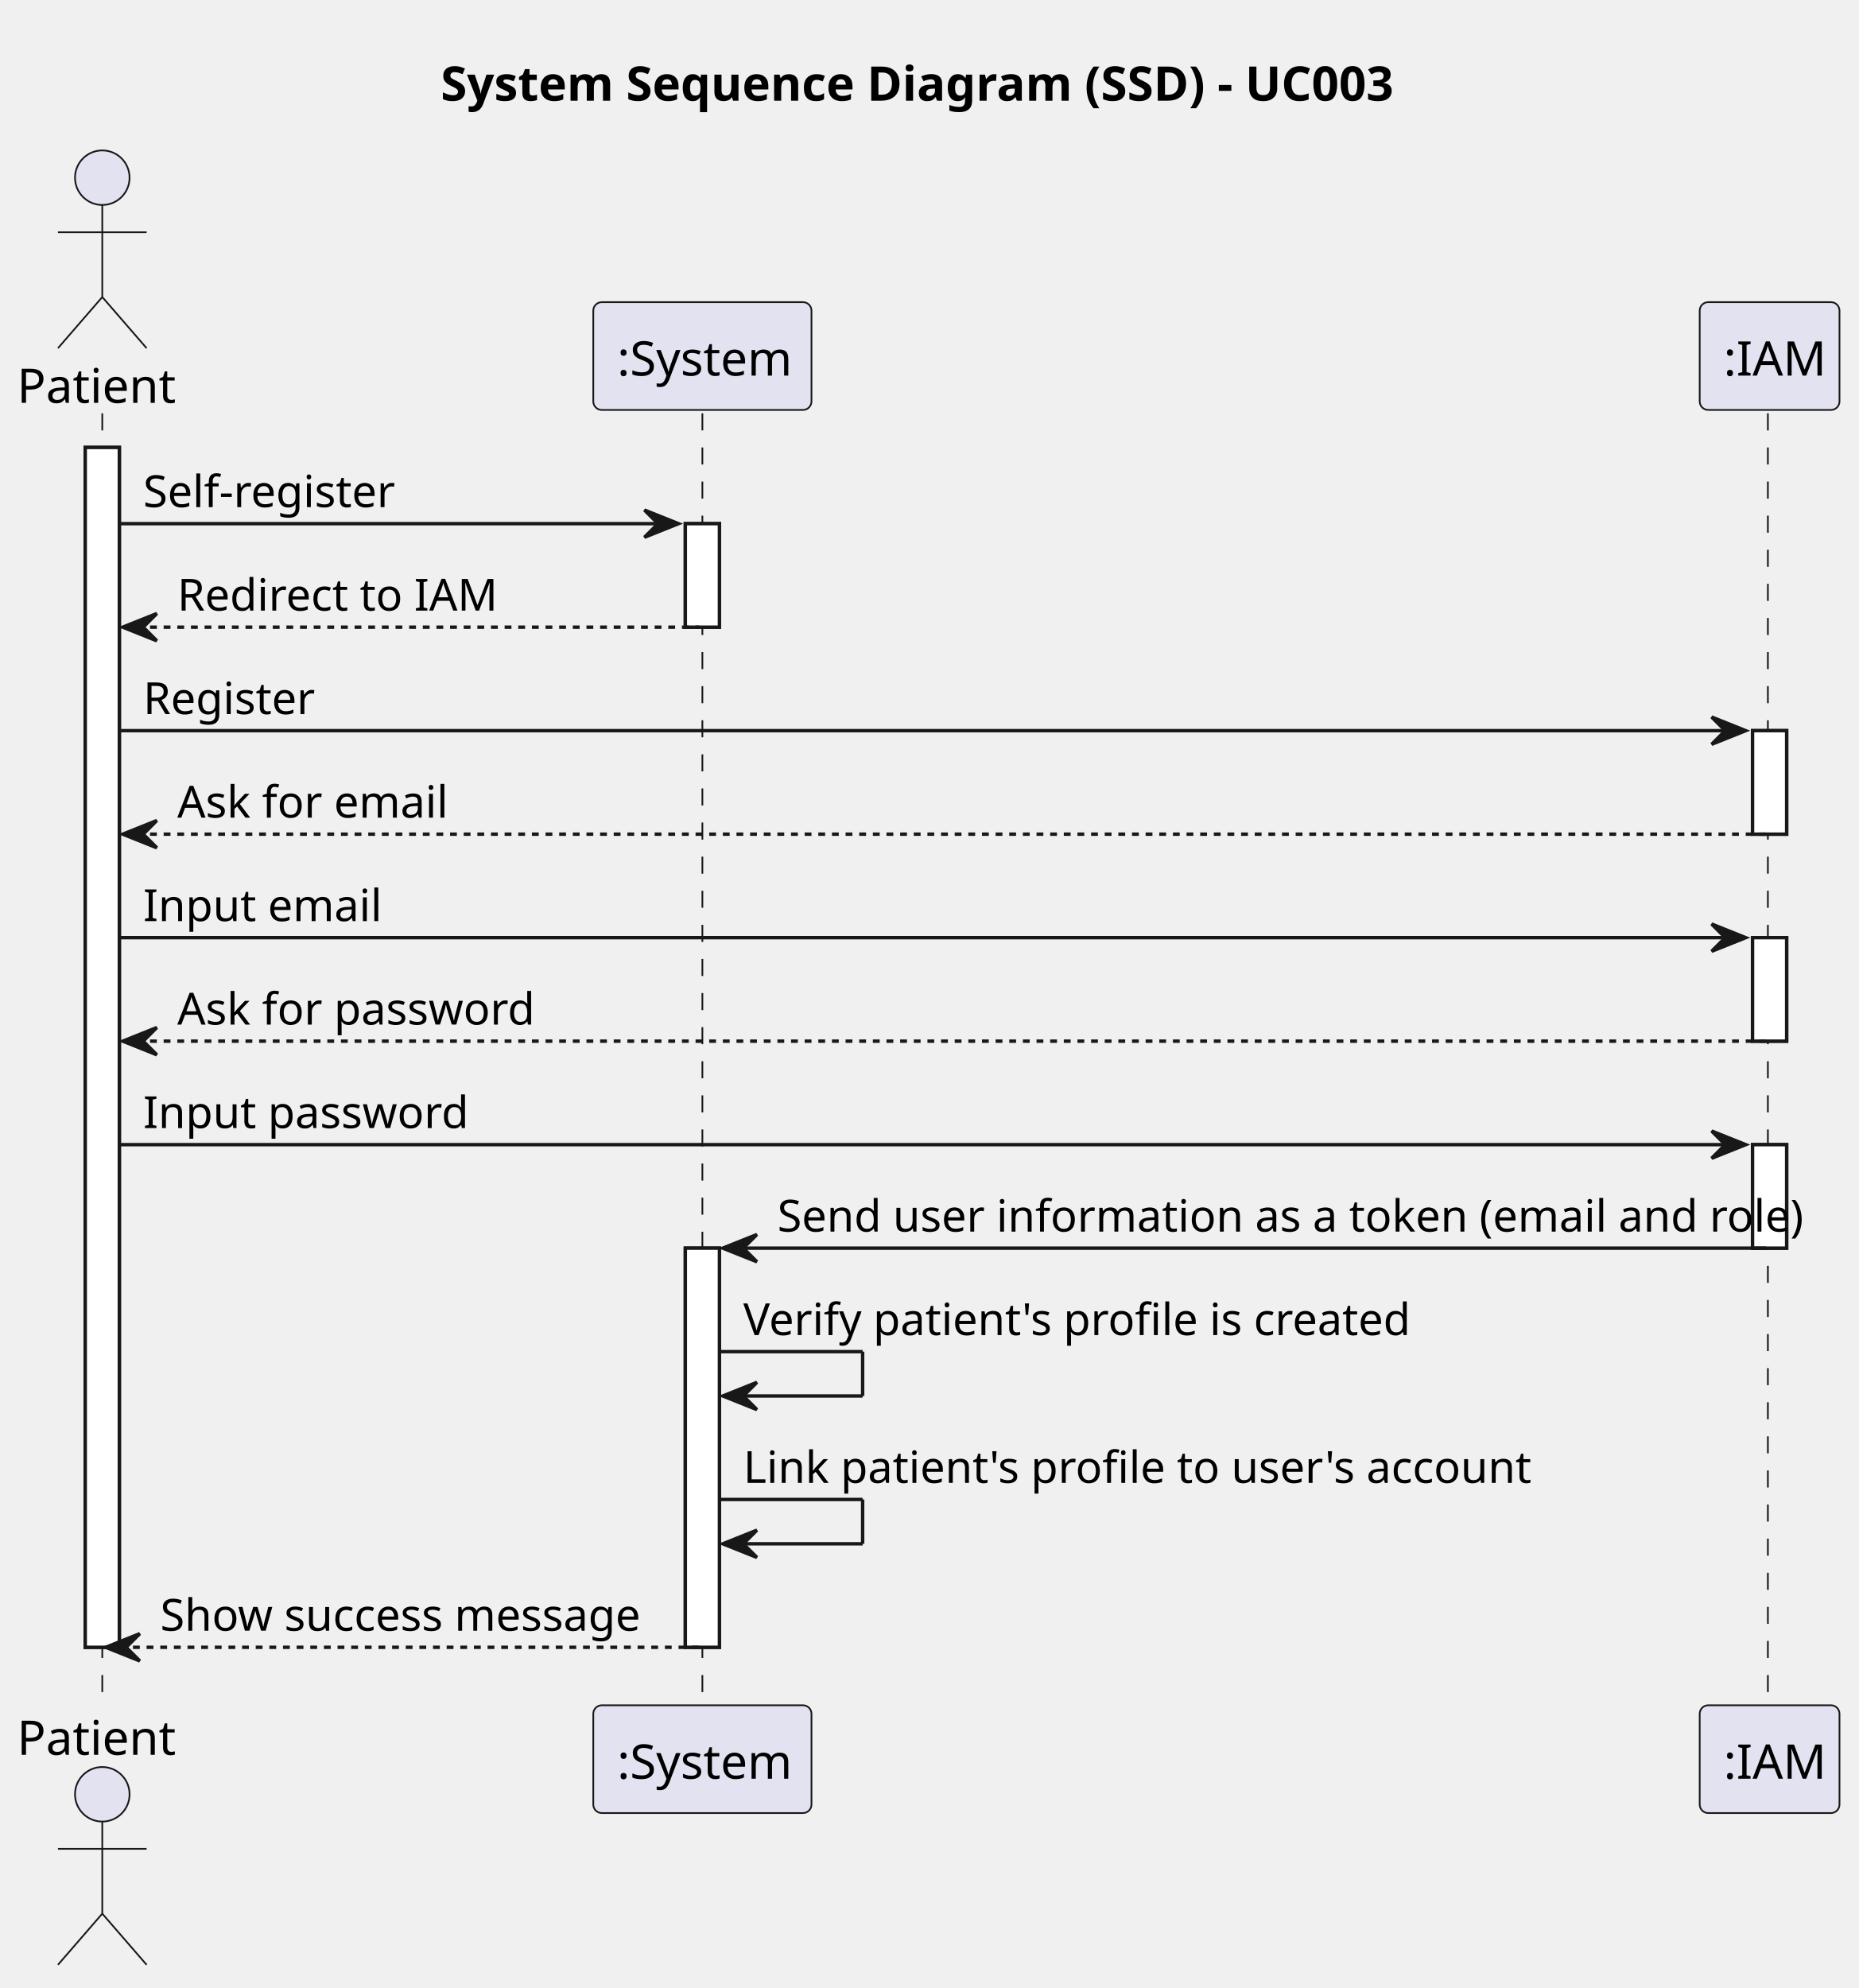
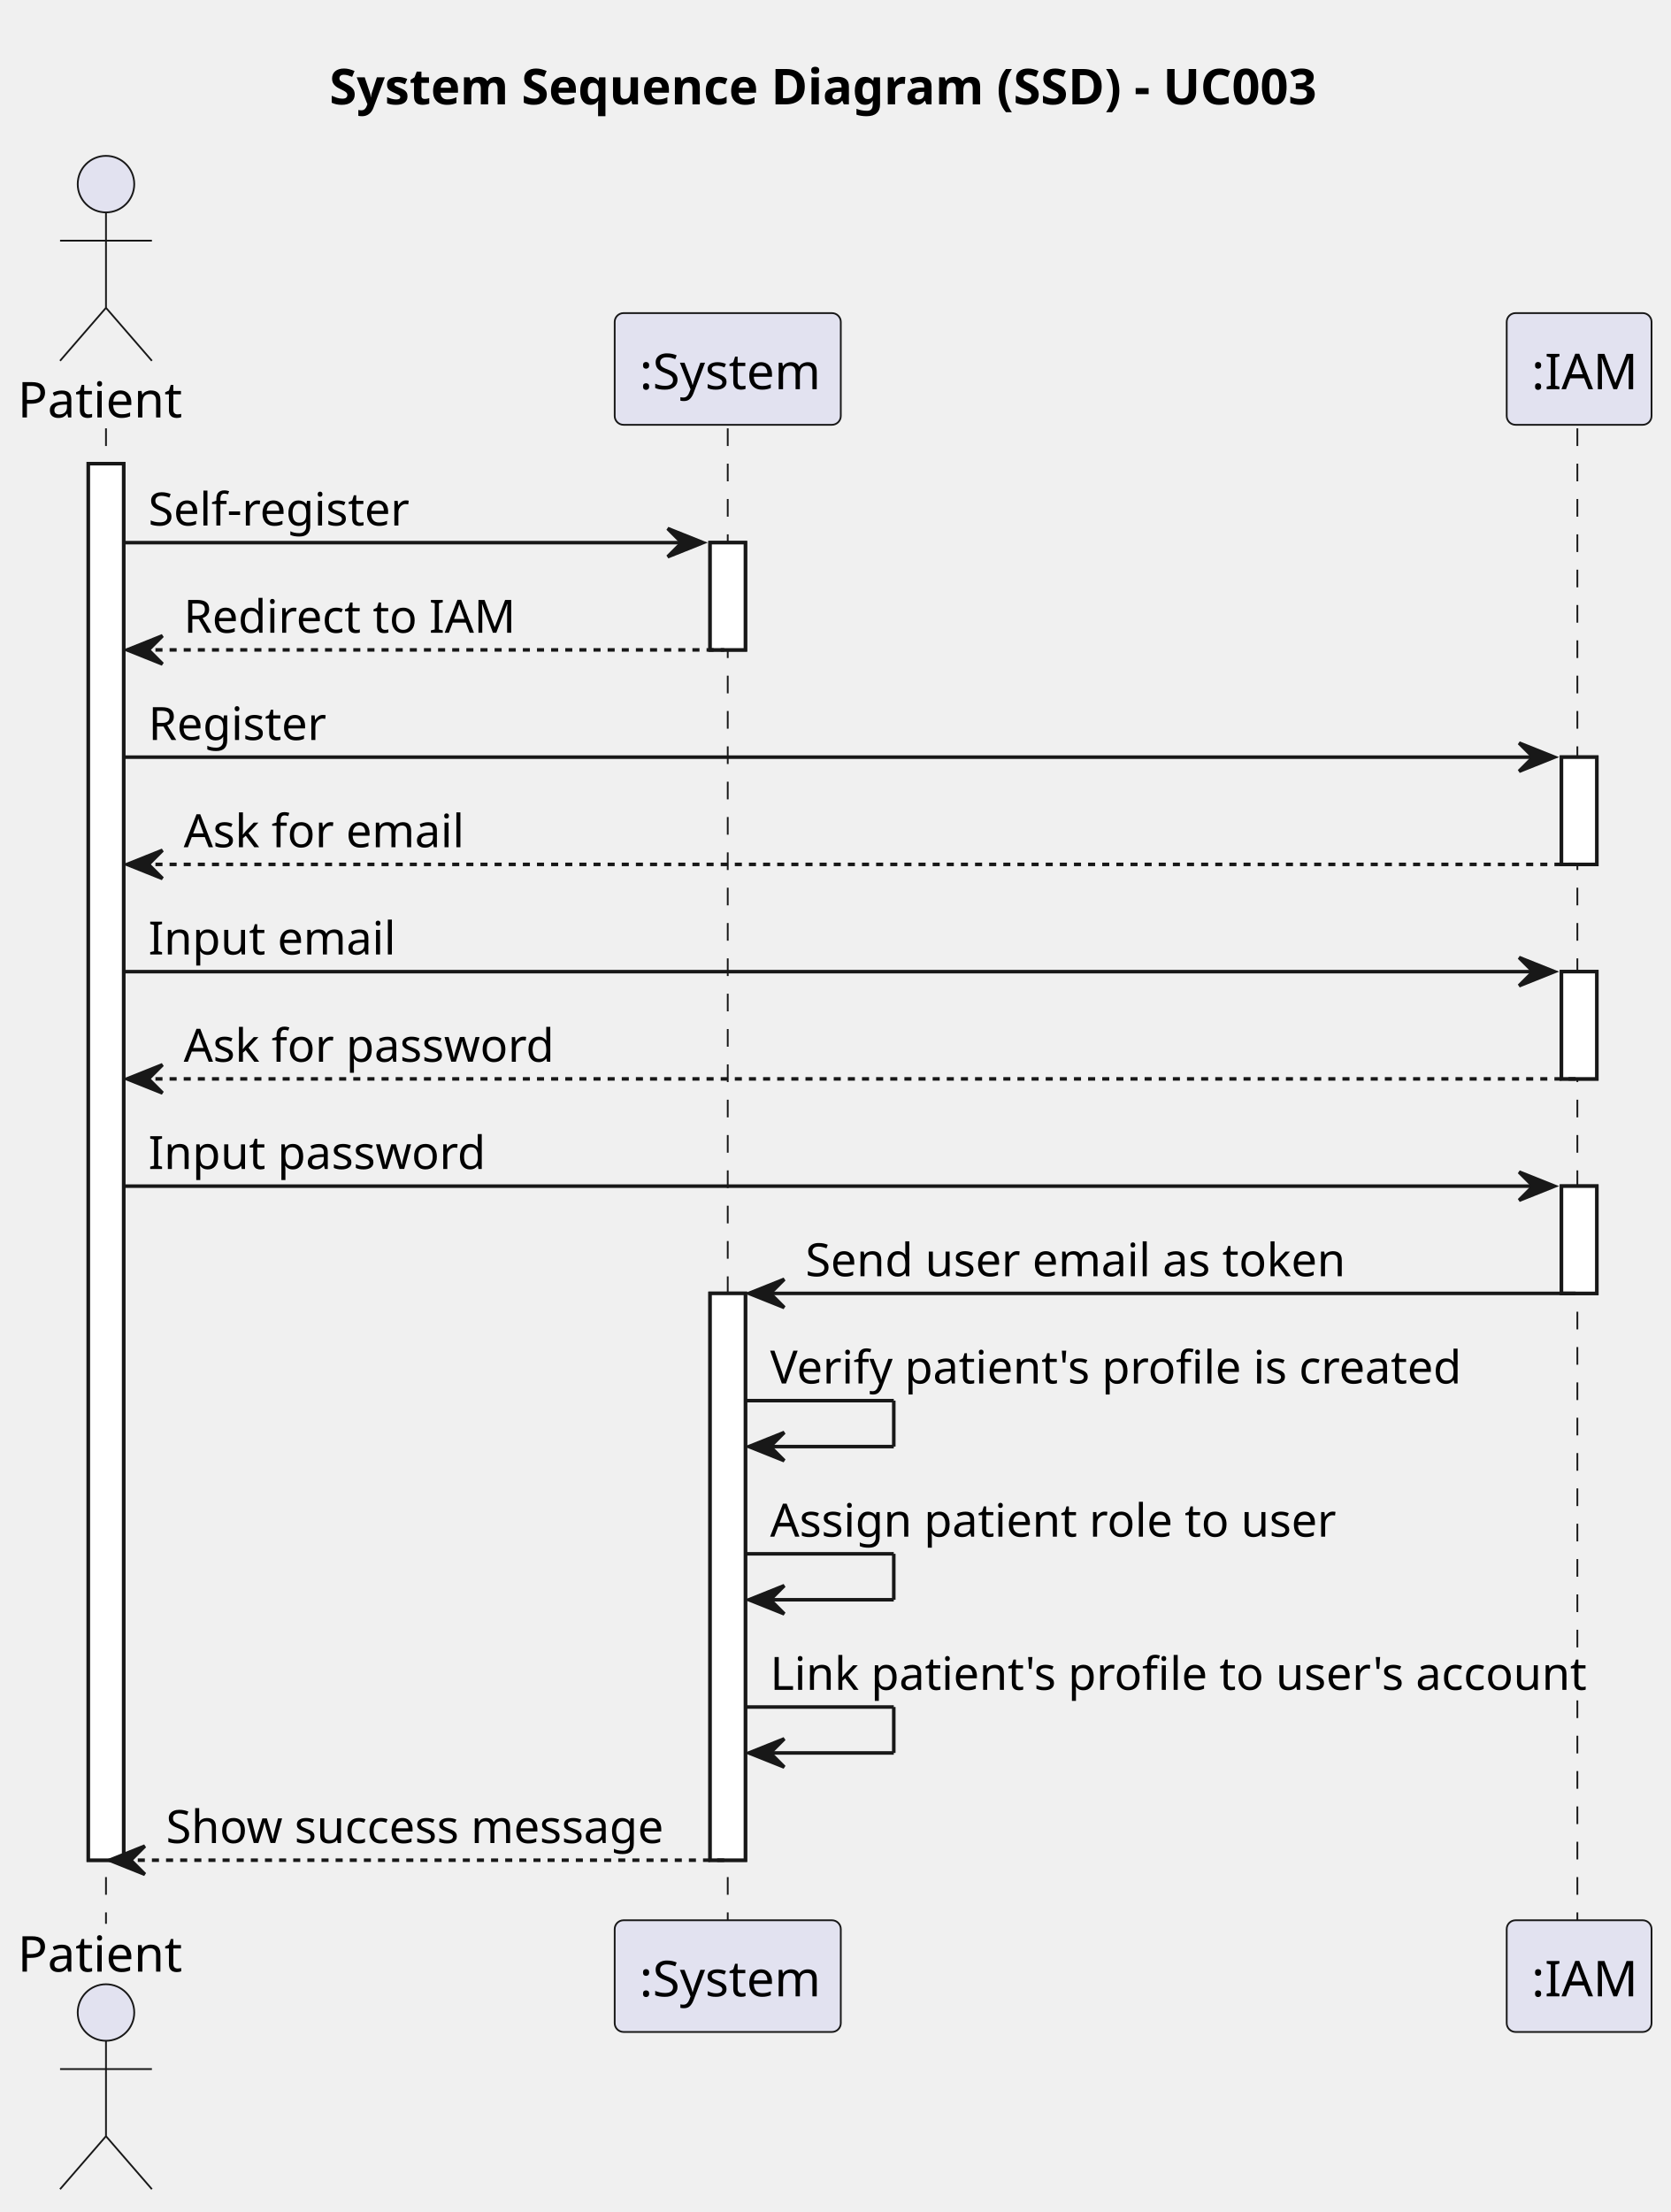
- <svg xmlns="http://www.w3.org/2000/svg" contentStyleType="text/css" height="583px" preserveAspectRatio="none" style="width:545px;height:583px;background:#FFFFFF;" version="1.1" viewBox="0 0 545 583" width="545px" zoomAndPan="magnify">
+ <svg xmlns="http://www.w3.org/2000/svg" contentStyleType="text/css" height="626px" preserveAspectRatio="none" style="width:473px;height:626px;background:#FFFFFF;" version="1.1" viewBox="0 0 473 626" width="473px" zoomAndPan="magnify">
  <defs />
  <g>
-     <text fill="#000000" font-family="sans-serif" font-size="14" font-weight="bold" lengthAdjust="spacing" textLength="285" x="129.25" y="29.533">System Sequence Diagram (SSD) - UC003</text>
-     <rect fill="#FFFFFF" height="351.867" style="stroke:#181818;stroke-width:1.0;" width="10" x="25" y="131.219" />
+     <text fill="#000000" font-family="sans-serif" font-size="14" font-weight="bold" lengthAdjust="spacing" textLength="285" x="93.25" y="29.533">System Sequence Diagram (SSD) - UC003</text>
+     <rect fill="#FFFFFF" height="395.219" style="stroke:#181818;stroke-width:1.0;" width="10" x="25" y="131.219" />
    <rect fill="#FFFFFF" height="30.352" style="stroke:#181818;stroke-width:1.0;" width="10" x="201" y="153.57" />
-     <rect fill="#FFFFFF" height="117.055" style="stroke:#181818;stroke-width:1.0;" width="10" x="201" y="366.031" />
-     <rect fill="#FFFFFF" height="30.352" style="stroke:#181818;stroke-width:1.0;" width="10" x="514" y="214.273" />
-     <rect fill="#FFFFFF" height="30.352" style="stroke:#181818;stroke-width:1.0;" width="10" x="514" y="274.977" />
-     <rect fill="#FFFFFF" height="30.352" style="stroke:#181818;stroke-width:1.0;" width="10" x="514" y="335.68" />
-     <line style="stroke:#181818;stroke-width:0.5;stroke-dasharray:5.0,5.0;" x1="30" x2="30" y1="121.219" y2="501.086" />
-     <line style="stroke:#181818;stroke-width:0.5;stroke-dasharray:5.0,5.0;" x1="206" x2="206" y1="121.219" y2="501.086" />
-     <line style="stroke:#181818;stroke-width:0.5;stroke-dasharray:5.0,5.0;" x1="518.5" x2="518.5" y1="121.219" y2="501.086" />
+     <rect fill="#FFFFFF" height="160.406" style="stroke:#181818;stroke-width:1.0;" width="10" x="201" y="366.031" />
+     <rect fill="#FFFFFF" height="30.352" style="stroke:#181818;stroke-width:1.0;" width="10" x="442" y="214.273" />
+     <rect fill="#FFFFFF" height="30.352" style="stroke:#181818;stroke-width:1.0;" width="10" x="442" y="274.977" />
+     <rect fill="#FFFFFF" height="30.352" style="stroke:#181818;stroke-width:1.0;" width="10" x="442" y="335.68" />
+     <line style="stroke:#181818;stroke-width:0.5;stroke-dasharray:5.0,5.0;" x1="30" x2="30" y1="121.219" y2="544.438" />
+     <line style="stroke:#181818;stroke-width:0.5;stroke-dasharray:5.0,5.0;" x1="206" x2="206" y1="121.219" y2="544.438" />
+     <line style="stroke:#181818;stroke-width:0.5;stroke-dasharray:5.0,5.0;" x1="446.5" x2="446.5" y1="121.219" y2="544.438" />
    <text fill="#000000" font-family="sans-serif" font-size="14" lengthAdjust="spacing" textLength="44" x="5" y="118.143">Patient</text>
    <ellipse cx="30" cy="52.109" fill="#E2E2F0" rx="8" ry="8" style="stroke:#181818;stroke-width:0.5;" />
    <path d="M30,60.109 L30,87.109 M17,68.109 L43,68.109 M30,87.109 L17,102.109 M30,87.109 L43,102.109 " fill="none" style="stroke:#181818;stroke-width:0.5;" />
-     <text fill="#000000" font-family="sans-serif" font-size="14" lengthAdjust="spacing" textLength="44" x="5" y="514.619">Patient</text>
-     <ellipse cx="30" cy="526.195" fill="#E2E2F0" rx="8" ry="8" style="stroke:#181818;stroke-width:0.5;" />
-     <path d="M30,534.195 L30,561.195 M17,542.195 L43,542.195 M30,561.195 L17,576.195 M30,561.195 L43,576.195 " fill="none" style="stroke:#181818;stroke-width:0.5;" />
+     <text fill="#000000" font-family="sans-serif" font-size="14" lengthAdjust="spacing" textLength="44" x="5" y="557.971">Patient</text>
+     <ellipse cx="30" cy="569.547" fill="#E2E2F0" rx="8" ry="8" style="stroke:#181818;stroke-width:0.5;" />
+     <path d="M30,577.547 L30,604.547 M17,585.547 L43,585.547 M30,604.547 L17,619.547 M30,604.547 L43,619.547 " fill="none" style="stroke:#181818;stroke-width:0.5;" />
    <rect fill="#E2E2F0" height="31.609" rx="2.5" ry="2.5" style="stroke:#181818;stroke-width:0.5;" width="64" x="174" y="88.609" />
    <text fill="#000000" font-family="sans-serif" font-size="14" lengthAdjust="spacing" textLength="50" x="181" y="110.143">:System</text>
-     <rect fill="#E2E2F0" height="31.609" rx="2.5" ry="2.5" style="stroke:#181818;stroke-width:0.5;" width="64" x="174" y="500.086" />
-     <text fill="#000000" font-family="sans-serif" font-size="14" lengthAdjust="spacing" textLength="50" x="181" y="521.619">:System</text>
-     <rect fill="#E2E2F0" height="31.609" rx="2.5" ry="2.5" style="stroke:#181818;stroke-width:0.5;" width="41" x="498.5" y="88.609" />
-     <text fill="#000000" font-family="sans-serif" font-size="14" lengthAdjust="spacing" textLength="27" x="505.5" y="110.143">:IAM</text>
-     <rect fill="#E2E2F0" height="31.609" rx="2.5" ry="2.5" style="stroke:#181818;stroke-width:0.5;" width="41" x="498.5" y="500.086" />
-     <text fill="#000000" font-family="sans-serif" font-size="14" lengthAdjust="spacing" textLength="27" x="505.5" y="521.619">:IAM</text>
-     <rect fill="#FFFFFF" height="351.867" style="stroke:#181818;stroke-width:1.0;" width="10" x="25" y="131.219" />
+     <rect fill="#E2E2F0" height="31.609" rx="2.5" ry="2.5" style="stroke:#181818;stroke-width:0.5;" width="64" x="174" y="543.438" />
+     <text fill="#000000" font-family="sans-serif" font-size="14" lengthAdjust="spacing" textLength="50" x="181" y="564.971">:System</text>
+     <rect fill="#E2E2F0" height="31.609" rx="2.5" ry="2.5" style="stroke:#181818;stroke-width:0.5;" width="41" x="426.5" y="88.609" />
+     <text fill="#000000" font-family="sans-serif" font-size="14" lengthAdjust="spacing" textLength="27" x="433.5" y="110.143">:IAM</text>
+     <rect fill="#E2E2F0" height="31.609" rx="2.5" ry="2.5" style="stroke:#181818;stroke-width:0.5;" width="41" x="426.5" y="543.438" />
+     <text fill="#000000" font-family="sans-serif" font-size="14" lengthAdjust="spacing" textLength="27" x="433.5" y="564.971">:IAM</text>
+     <rect fill="#FFFFFF" height="395.219" style="stroke:#181818;stroke-width:1.0;" width="10" x="25" y="131.219" />
    <rect fill="#FFFFFF" height="30.352" style="stroke:#181818;stroke-width:1.0;" width="10" x="201" y="153.57" />
-     <rect fill="#FFFFFF" height="117.055" style="stroke:#181818;stroke-width:1.0;" width="10" x="201" y="366.031" />
-     <rect fill="#FFFFFF" height="30.352" style="stroke:#181818;stroke-width:1.0;" width="10" x="514" y="214.273" />
-     <rect fill="#FFFFFF" height="30.352" style="stroke:#181818;stroke-width:1.0;" width="10" x="514" y="274.977" />
-     <rect fill="#FFFFFF" height="30.352" style="stroke:#181818;stroke-width:1.0;" width="10" x="514" y="335.68" />
+     <rect fill="#FFFFFF" height="160.406" style="stroke:#181818;stroke-width:1.0;" width="10" x="201" y="366.031" />
+     <rect fill="#FFFFFF" height="30.352" style="stroke:#181818;stroke-width:1.0;" width="10" x="442" y="214.273" />
+     <rect fill="#FFFFFF" height="30.352" style="stroke:#181818;stroke-width:1.0;" width="10" x="442" y="274.977" />
+     <rect fill="#FFFFFF" height="30.352" style="stroke:#181818;stroke-width:1.0;" width="10" x="442" y="335.68" />
    <polygon fill="#181818" points="189,149.57,199,153.57,189,157.57,193,153.57" style="stroke:#181818;stroke-width:1.0;" />
    <line style="stroke:#181818;stroke-width:1.0;" x1="35" x2="195" y1="153.57" y2="153.57" />
    <text fill="#000000" font-family="sans-serif" font-size="13" lengthAdjust="spacing" textLength="69" x="42" y="148.714">Self-register</text>
    <polygon fill="#181818" points="46,179.922,36,183.922,46,187.922,42,183.922" style="stroke:#181818;stroke-width:1.0;" />
    <line style="stroke:#181818;stroke-width:1.0;stroke-dasharray:2.0,2.0;" x1="40" x2="205" y1="183.922" y2="183.922" />
    <text fill="#000000" font-family="sans-serif" font-size="13" lengthAdjust="spacing" textLength="90" x="52" y="179.065">Redirect to IAM</text>
-     <polygon fill="#181818" points="502,210.273,512,214.273,502,218.273,506,214.273" style="stroke:#181818;stroke-width:1.0;" />
-     <line style="stroke:#181818;stroke-width:1.0;" x1="35" x2="508" y1="214.273" y2="214.273" />
+     <polygon fill="#181818" points="430,210.273,440,214.273,430,218.273,434,214.273" style="stroke:#181818;stroke-width:1.0;" />
+     <line style="stroke:#181818;stroke-width:1.0;" x1="35" x2="436" y1="214.273" y2="214.273" />
    <text fill="#000000" font-family="sans-serif" font-size="13" lengthAdjust="spacing" textLength="48" x="42" y="209.417">Register</text>
    <polygon fill="#181818" points="46,240.625,36,244.625,46,248.625,42,244.625" style="stroke:#181818;stroke-width:1.0;" />
-     <line style="stroke:#181818;stroke-width:1.0;stroke-dasharray:2.0,2.0;" x1="40" x2="518" y1="244.625" y2="244.625" />
+     <line style="stroke:#181818;stroke-width:1.0;stroke-dasharray:2.0,2.0;" x1="40" x2="446" y1="244.625" y2="244.625" />
    <text fill="#000000" font-family="sans-serif" font-size="13" lengthAdjust="spacing" textLength="76" x="52" y="239.769">Ask for email</text>
-     <polygon fill="#181818" points="502,270.977,512,274.977,502,278.977,506,274.977" style="stroke:#181818;stroke-width:1.0;" />
-     <line style="stroke:#181818;stroke-width:1.0;" x1="35" x2="508" y1="274.977" y2="274.977" />
+     <polygon fill="#181818" points="430,270.977,440,274.977,430,278.977,434,274.977" style="stroke:#181818;stroke-width:1.0;" />
+     <line style="stroke:#181818;stroke-width:1.0;" x1="35" x2="436" y1="274.977" y2="274.977" />
    <text fill="#000000" font-family="sans-serif" font-size="13" lengthAdjust="spacing" textLength="63" x="42" y="270.12">Input email</text>
    <polygon fill="#181818" points="46,301.328,36,305.328,46,309.328,42,305.328" style="stroke:#181818;stroke-width:1.0;" />
-     <line style="stroke:#181818;stroke-width:1.0;stroke-dasharray:2.0,2.0;" x1="40" x2="518" y1="305.328" y2="305.328" />
+     <line style="stroke:#181818;stroke-width:1.0;stroke-dasharray:2.0,2.0;" x1="40" x2="446" y1="305.328" y2="305.328" />
    <text fill="#000000" font-family="sans-serif" font-size="13" lengthAdjust="spacing" textLength="100" x="52" y="300.472">Ask for password</text>
-     <polygon fill="#181818" points="502,331.68,512,335.68,502,339.68,506,335.68" style="stroke:#181818;stroke-width:1.0;" />
-     <line style="stroke:#181818;stroke-width:1.0;" x1="35" x2="508" y1="335.68" y2="335.68" />
+     <polygon fill="#181818" points="430,331.68,440,335.68,430,339.68,434,335.68" style="stroke:#181818;stroke-width:1.0;" />
+     <line style="stroke:#181818;stroke-width:1.0;" x1="35" x2="436" y1="335.68" y2="335.68" />
    <text fill="#000000" font-family="sans-serif" font-size="13" lengthAdjust="spacing" textLength="87" x="42" y="330.823">Input password</text>
    <polygon fill="#181818" points="222,362.031,212,366.031,222,370.031,218,366.031" style="stroke:#181818;stroke-width:1.0;" />
-     <line style="stroke:#181818;stroke-width:1.0;" x1="216" x2="518" y1="366.031" y2="366.031" />
-     <text fill="#000000" font-family="sans-serif" font-size="13" lengthAdjust="spacing" textLength="284" x="228" y="361.175">Send user information as a token (email and role)</text>
+     <line style="stroke:#181818;stroke-width:1.0;" x1="216" x2="446" y1="366.031" y2="366.031" />
+     <text fill="#000000" font-family="sans-serif" font-size="13" lengthAdjust="spacing" textLength="148" x="228" y="361.175">Send user email as token</text>
    <line style="stroke:#181818;stroke-width:1.0;" x1="211" x2="253" y1="396.383" y2="396.383" />
    <line style="stroke:#181818;stroke-width:1.0;" x1="253" x2="253" y1="396.383" y2="409.383" />
    <line style="stroke:#181818;stroke-width:1.0;" x1="212" x2="253" y1="409.383" y2="409.383" />
    <polygon fill="#181818" points="222,405.383,212,409.383,222,413.383,218,409.383" style="stroke:#181818;stroke-width:1.0;" />
    <text fill="#000000" font-family="sans-serif" font-size="13" lengthAdjust="spacing" textLength="184" x="218" y="391.526">Verify patient's profile is created</text>
    <line style="stroke:#181818;stroke-width:1.0;" x1="211" x2="253" y1="439.734" y2="439.734" />
    <line style="stroke:#181818;stroke-width:1.0;" x1="253" x2="253" y1="439.734" y2="452.734" />
    <line style="stroke:#181818;stroke-width:1.0;" x1="212" x2="253" y1="452.734" y2="452.734" />
    <polygon fill="#181818" points="222,448.734,212,452.734,222,456.734,218,452.734" style="stroke:#181818;stroke-width:1.0;" />
-     <text fill="#000000" font-family="sans-serif" font-size="13" lengthAdjust="spacing" textLength="217" x="218" y="434.878">Link patient's profile to user's account</text>
-     <polygon fill="#181818" points="41,479.086,31,483.086,41,487.086,37,483.086" style="stroke:#181818;stroke-width:1.0;" />
-     <line style="stroke:#181818;stroke-width:1.0;stroke-dasharray:2.0,2.0;" x1="35" x2="205" y1="483.086" y2="483.086" />
-     <text fill="#000000" font-family="sans-serif" font-size="13" lengthAdjust="spacing" textLength="142" x="47" y="478.229">Show success message</text>
+     <text fill="#000000" font-family="sans-serif" font-size="13" lengthAdjust="spacing" textLength="152" x="218" y="434.878">Assign patient role to user</text>
+     <line style="stroke:#181818;stroke-width:1.0;" x1="211" x2="253" y1="483.086" y2="483.086" />
+     <line style="stroke:#181818;stroke-width:1.0;" x1="253" x2="253" y1="483.086" y2="496.086" />
+     <line style="stroke:#181818;stroke-width:1.0;" x1="212" x2="253" y1="496.086" y2="496.086" />
+     <polygon fill="#181818" points="222,492.086,212,496.086,222,500.086,218,496.086" style="stroke:#181818;stroke-width:1.0;" />
+     <text fill="#000000" font-family="sans-serif" font-size="13" lengthAdjust="spacing" textLength="217" x="218" y="478.229">Link patient's profile to user's account</text>
+     <polygon fill="#181818" points="41,522.438,31,526.438,41,530.438,37,526.438" style="stroke:#181818;stroke-width:1.0;" />
+     <line style="stroke:#181818;stroke-width:1.0;stroke-dasharray:2.0,2.0;" x1="35" x2="205" y1="526.438" y2="526.438" />
+     <text fill="#000000" font-family="sans-serif" font-size="13" lengthAdjust="spacing" textLength="142" x="47" y="521.581">Show success message</text>
  </g>
</svg>
